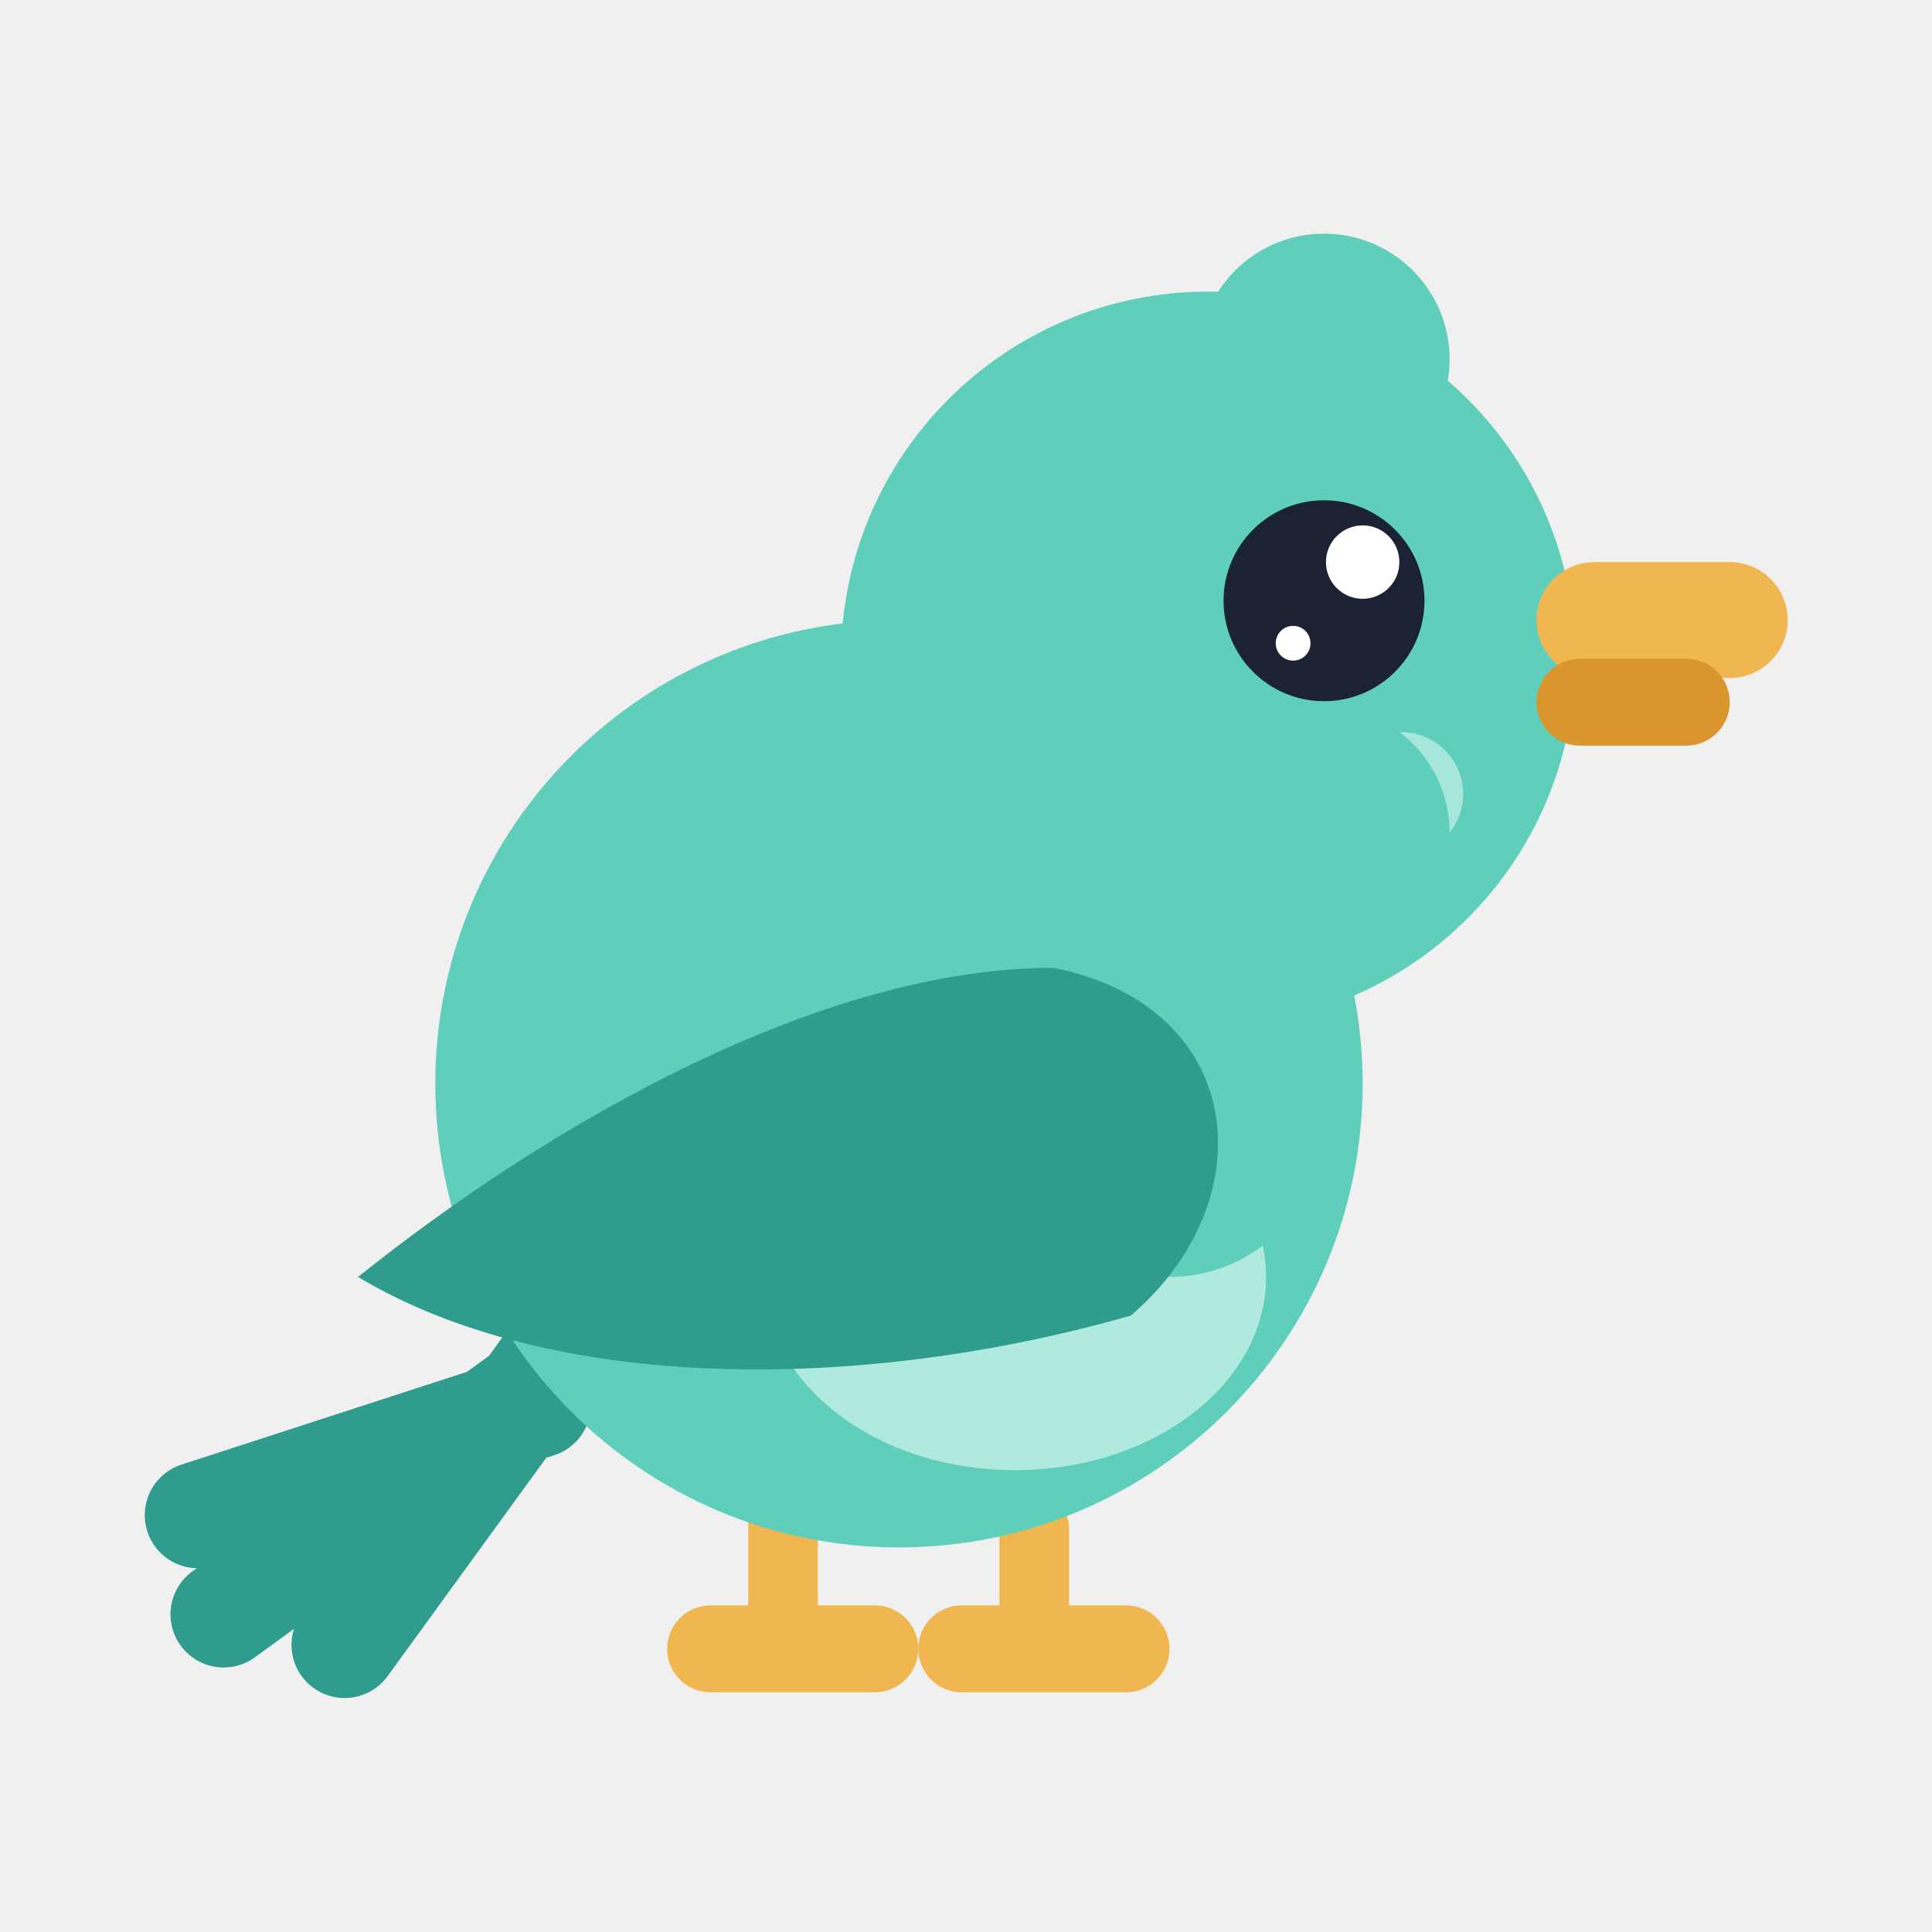
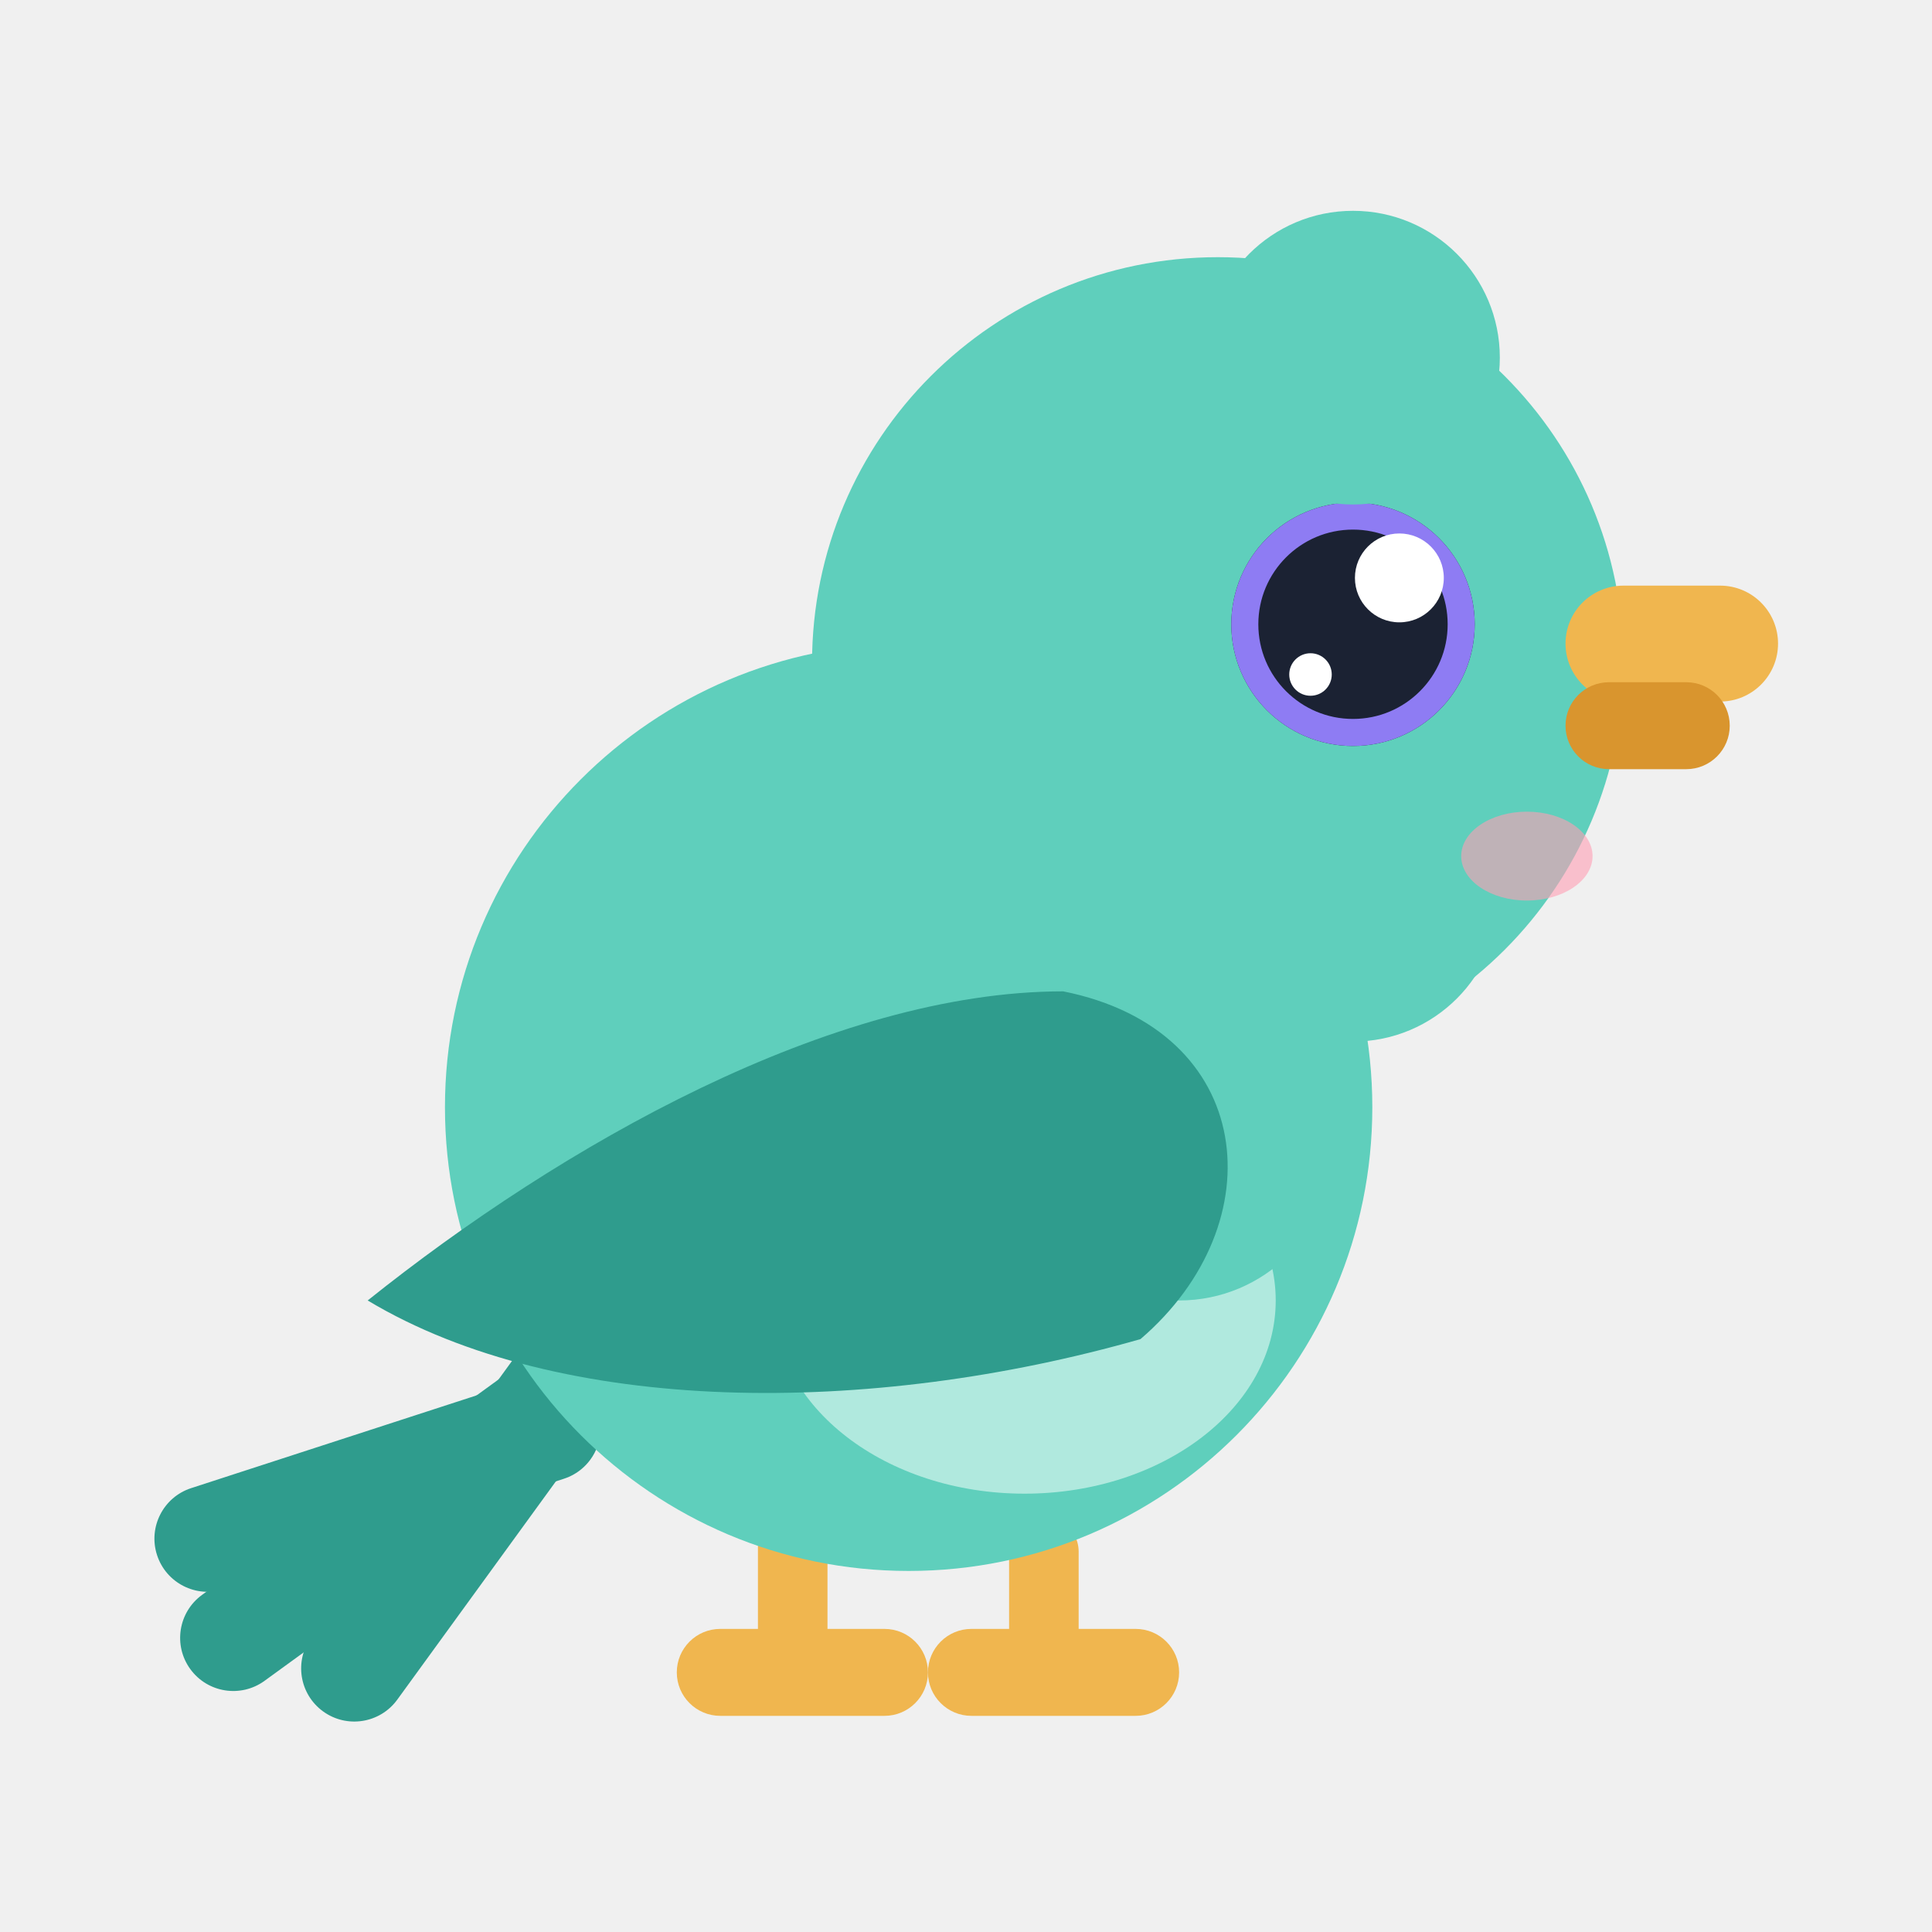
<svg xmlns="http://www.w3.org/2000/svg" viewBox="0 0 100 100" role="img" aria-label="Bower">
-   <g transform="translate(0.5312 -5.906)">
+   <g transform="translate(1.031 -4.688)">
    <rect fill="#2f9c8d" x="6" y="71" width="24" height="5.5" rx="2.75" transform="rotate(-54 30 74)" />
    <rect fill="#2f9c8d" x="4" y="73" width="26" height="5.5" rx="2.75" transform="rotate(-36 30 76)" />
    <rect fill="#2f9c8d" x="6" y="75" width="24" height="5.5" rx="2.75" transform="rotate(-18 30 78)" />
    <path fill="none" stroke="#f0b64f" stroke-width="3.6" stroke-linecap="round" stroke-linejoin="round" d="M40 84V91" />
    <rect fill="#f0b64f" x="34" y="89" width="13" height="4.5" rx="2.25" />
    <path fill="none" stroke="#f0b64f" stroke-width="3.6" stroke-linecap="round" stroke-linejoin="round" d="M53 85V91" />
    <rect fill="#f0b64f" x="47" y="89" width="13" height="4.5" rx="2.25" />
    <circle fill="#5fcfbc" cx="46" cy="62" r="24" />
    <ellipse fill="#b9ece2" fill-opacity=".9" cx="52" cy="72" rx="13" ry="10" />
    <rect fill="#5fcfbc" x="52" y="34" width="16" height="38" rx="8" />
-     <circle fill="#5fcfbc" cx="62" cy="40" r="19" />
-     <circle fill="#b9ece2" fill-opacity=".8" cx="72" cy="47" r="3.2" />
-     <circle fill="#1b2233" cx="68" cy="37" r="5.2" />
-     <circle fill="#ffffff" cx="70" cy="35" r="1.9" />
-     <circle fill="#ffffff" cx="66.4" cy="39.2" r=".9" />
-     <circle fill="#5fcfbc" cx="68" cy="24.5" r="6.5" />
-     <circle fill="#5fcfbc" cx="68" cy="49" r="6.5" />
-     <rect fill="#f0b64f" x="79" y="35" width="13" height="6" rx="3" />
-     <rect fill="#d9952e" x="79" y="40" width="10" height="4.5" rx="2.25" />
+     <circle fill="#5fcfbc" cx="62" cy="39" r="21" />
+     <circle fill="#1b2233" cx="69" cy="37" r="6.3" />
+     <circle fill="none" stroke="#8e7cf3" stroke-width="1.4" cx="69" cy="37" r="5.6" />
+     <circle fill="#ffffff" cx="71.4" cy="34.6" r="2.3" />
+     <circle fill="#ffffff" cx="66.8" cy="39.6" r="1.1" />
+     <circle fill="#5fcfbc" cx="69" cy="23.2" r="7.6" />
+     <circle fill="#5fcfbc" cx="69" cy="51" r="7.6" />
+     <ellipse fill="#ff9fb4" fill-opacity=".6" cx="78" cy="49" rx="3.4" ry="2.3" />
+     <rect fill="#f0b64f" x="80" y="35" width="11" height="6" rx="3" />
+     <rect fill="#d9952e" x="80" y="40" width="8.5" height="4.5" rx="2.25" />
    <path fill="#2f9c8d" d="M54 56C64 58 65 68 58 74C44 78 28 78 18 72C28 64 42 56 54 56Z" />
  </g>
</svg>
